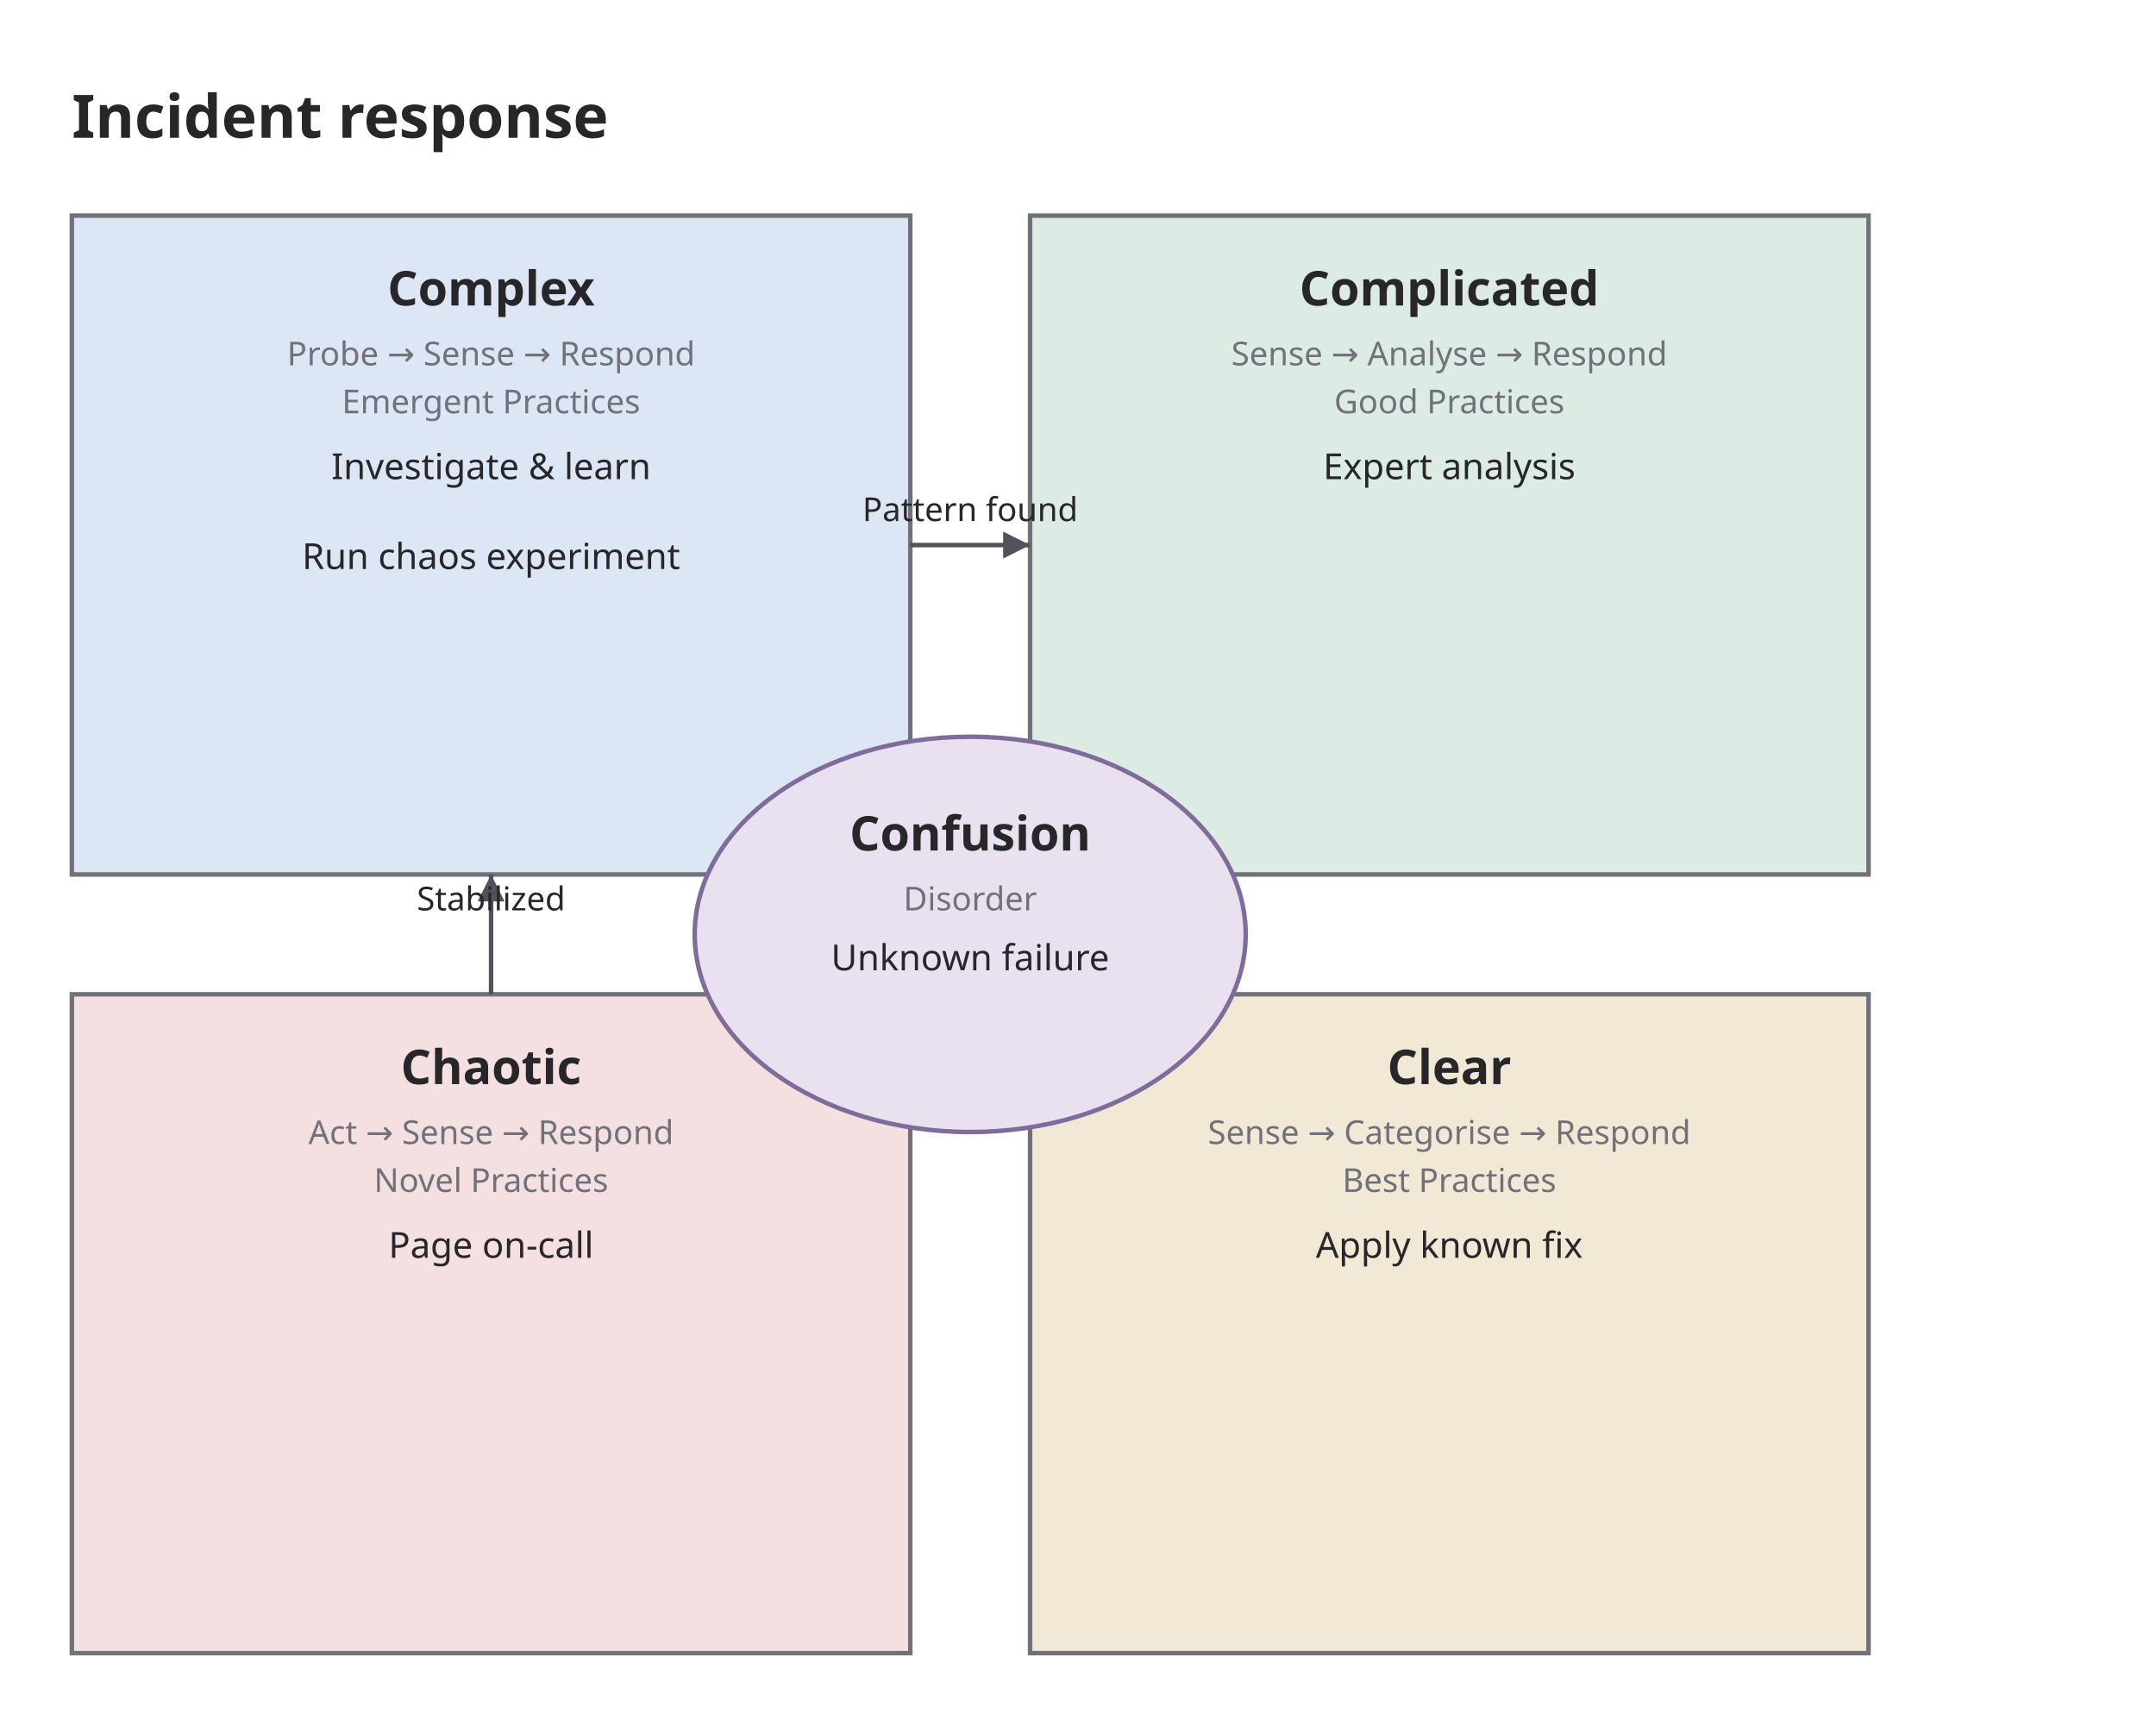
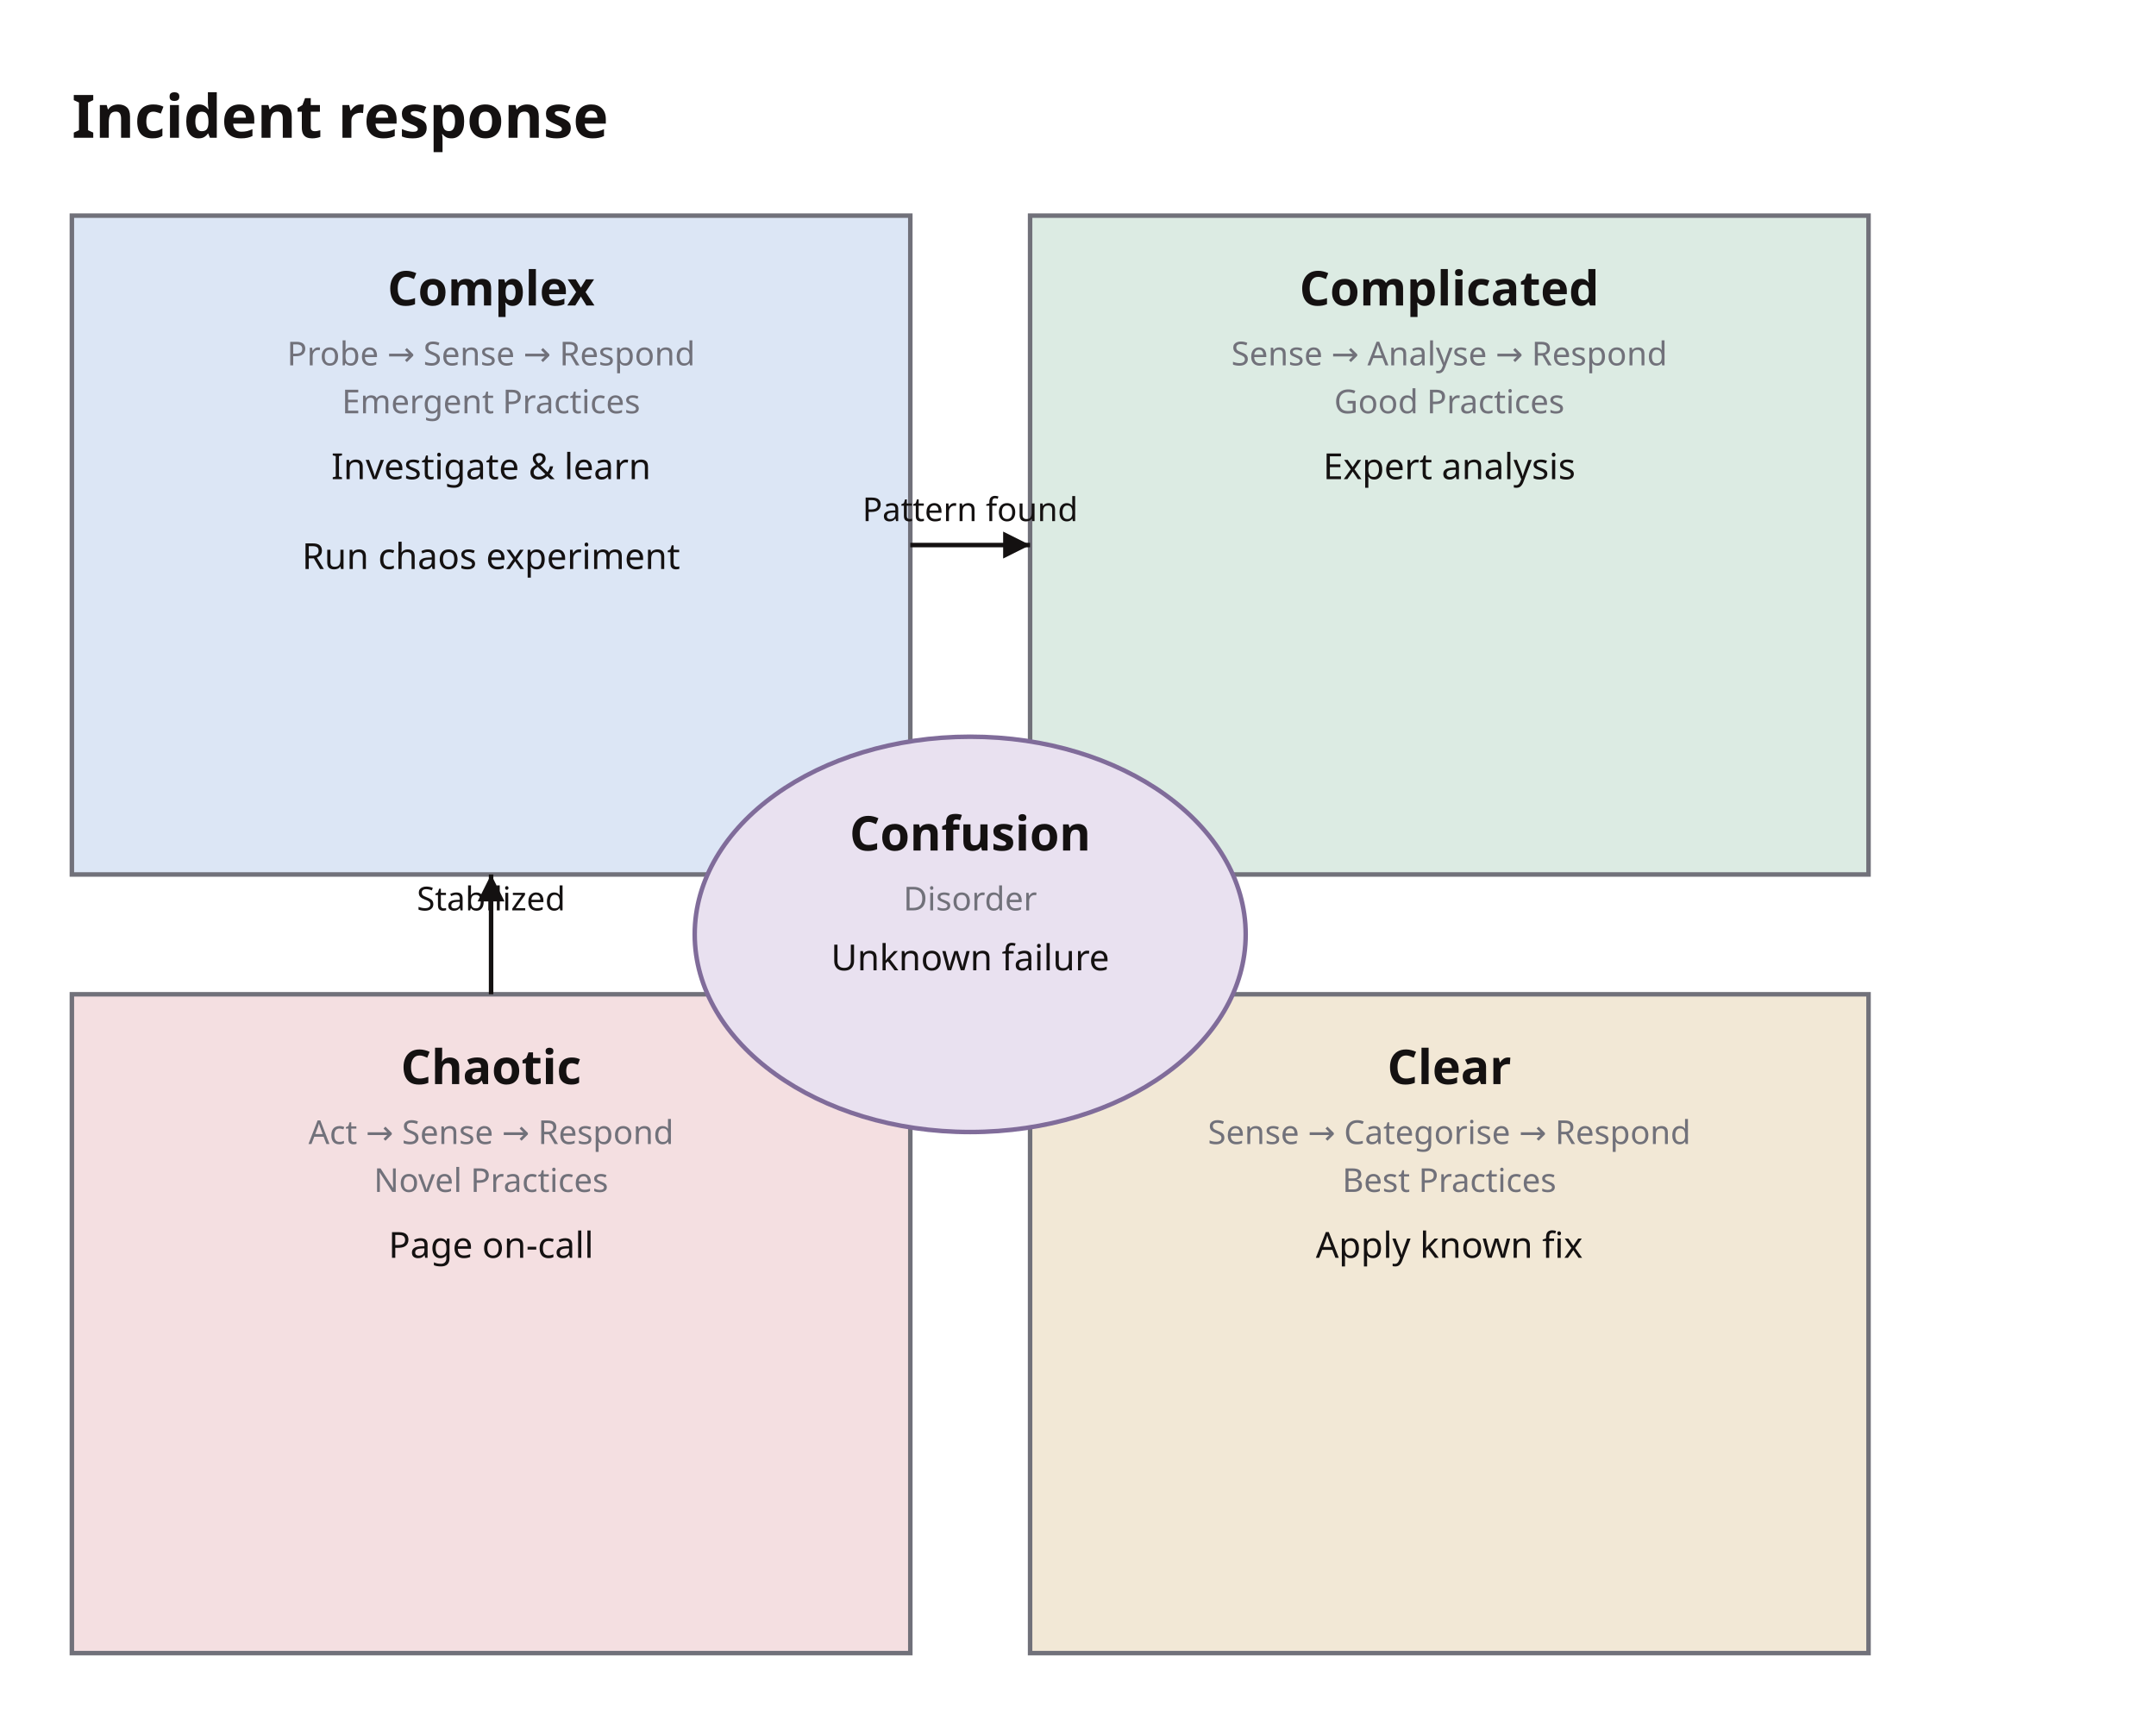
<svg xmlns="http://www.w3.org/2000/svg" width="720" height="576" viewBox="0 0 720 576" role="img">
-   <text x="24" y="46" text-anchor="start" font-family="sans-serif" font-size="20" font-weight="600" fill="#27272a">Incident response</text>
+   <text x="24" y="46" text-anchor="start" font-family="sans-serif" font-size="20" font-weight="600" fill="#141111">Incident response</text>
  <rect x="24" y="72" width="280" height="220" rx="0" fill="#dce6f5" stroke="#71717a" stroke-width="1.5" />
  <rect x="344" y="72" width="280" height="220" rx="0" fill="#dcebe3" stroke="#71717a" stroke-width="1.5" />
  <rect x="24" y="332" width="280" height="220" rx="0" fill="#f4dfe1" stroke="#71717a" stroke-width="1.5" />
  <rect x="344" y="332" width="280" height="220" rx="0" fill="#f2e8d6" stroke="#71717a" stroke-width="1.5" />
  <ellipse cx="324" cy="312" rx="92" ry="66" fill="#e9e1f0" fill-opacity="1" stroke="#806c9a" stroke-width="1.5" />
-   <line x1="304" y1="182" x2="344" y2="182" stroke="#52525b" stroke-width="1.5" fill="none" />
-   <polygon points="344,182 335,186.5 335,177.5" fill="#52525b" />
-   <text x="324" y="174" text-anchor="middle" font-family="sans-serif" font-size="11" font-weight="400" fill="#27272a">Pattern found</text>
-   <line x1="164" y1="332" x2="164" y2="292" stroke="#52525b" stroke-width="1.5" fill="none" />
-   <polygon points="164,292 168.5,301 159.5,301" fill="#52525b" />
-   <text x="164" y="304" text-anchor="middle" font-family="sans-serif" font-size="11" font-weight="400" fill="#27272a">Stabilized</text>
-   <text x="164" y="102" text-anchor="middle" font-family="sans-serif" font-size="16" font-weight="600" fill="#27272a">Complex</text>
+   <line x1="304" y1="182" x2="344" y2="182" stroke="#141111" stroke-width="1.5" fill="none" />
+   <polygon points="344,182 335,186.5 335,177.5" fill="#141111" />
+   <text x="324" y="174" text-anchor="middle" font-family="sans-serif" font-size="11" font-weight="400" fill="#141111">Pattern found</text>
+   <line x1="164" y1="332" x2="164" y2="292" stroke="#141111" stroke-width="1.5" fill="none" />
+   <polygon points="164,292 168.5,301 159.5,301" fill="#141111" />
+   <text x="164" y="304" text-anchor="middle" font-family="sans-serif" font-size="11" font-weight="400" fill="#141111">Stabilized</text>
+   <text x="164" y="102" text-anchor="middle" font-family="sans-serif" font-size="16" font-weight="600" fill="#141111">Complex</text>
  <text x="164" y="122" text-anchor="middle" font-family="sans-serif" font-size="11" font-weight="400" fill="#71717a">Probe → Sense → Respond</text>
  <text x="164" y="138" text-anchor="middle" font-family="sans-serif" font-size="11" font-weight="400" fill="#71717a">Emergent Practices</text>
-   <text x="164" y="160" text-anchor="middle" font-family="sans-serif" font-size="12" font-weight="400" fill="#27272a">Investigate &amp; learn</text>
-   <text x="164" y="190" text-anchor="middle" font-family="sans-serif" font-size="12" font-weight="400" fill="#27272a">Run chaos experiment</text>
-   <text x="484" y="102" text-anchor="middle" font-family="sans-serif" font-size="16" font-weight="600" fill="#27272a">Complicated</text>
+   <text x="164" y="160" text-anchor="middle" font-family="sans-serif" font-size="12" font-weight="400" fill="#141111">Investigate &amp; learn</text>
+   <text x="164" y="190" text-anchor="middle" font-family="sans-serif" font-size="12" font-weight="400" fill="#141111">Run chaos experiment</text>
+   <text x="484" y="102" text-anchor="middle" font-family="sans-serif" font-size="16" font-weight="600" fill="#141111">Complicated</text>
  <text x="484" y="122" text-anchor="middle" font-family="sans-serif" font-size="11" font-weight="400" fill="#71717a">Sense → Analyse → Respond</text>
  <text x="484" y="138" text-anchor="middle" font-family="sans-serif" font-size="11" font-weight="400" fill="#71717a">Good Practices</text>
-   <text x="484" y="160" text-anchor="middle" font-family="sans-serif" font-size="12" font-weight="400" fill="#27272a">Expert analysis</text>
-   <text x="484" y="362" text-anchor="middle" font-family="sans-serif" font-size="16" font-weight="600" fill="#27272a">Clear</text>
+   <text x="484" y="160" text-anchor="middle" font-family="sans-serif" font-size="12" font-weight="400" fill="#141111">Expert analysis</text>
+   <text x="484" y="362" text-anchor="middle" font-family="sans-serif" font-size="16" font-weight="600" fill="#141111">Clear</text>
  <text x="484" y="382" text-anchor="middle" font-family="sans-serif" font-size="11" font-weight="400" fill="#71717a">Sense → Categorise → Respond</text>
  <text x="484" y="398" text-anchor="middle" font-family="sans-serif" font-size="11" font-weight="400" fill="#71717a">Best Practices</text>
-   <text x="484" y="420" text-anchor="middle" font-family="sans-serif" font-size="12" font-weight="400" fill="#27272a">Apply known fix</text>
-   <text x="164" y="362" text-anchor="middle" font-family="sans-serif" font-size="16" font-weight="600" fill="#27272a">Chaotic</text>
+   <text x="484" y="420" text-anchor="middle" font-family="sans-serif" font-size="12" font-weight="400" fill="#141111">Apply known fix</text>
+   <text x="164" y="362" text-anchor="middle" font-family="sans-serif" font-size="16" font-weight="600" fill="#141111">Chaotic</text>
  <text x="164" y="382" text-anchor="middle" font-family="sans-serif" font-size="11" font-weight="400" fill="#71717a">Act → Sense → Respond</text>
  <text x="164" y="398" text-anchor="middle" font-family="sans-serif" font-size="11" font-weight="400" fill="#71717a">Novel Practices</text>
-   <text x="164" y="420" text-anchor="middle" font-family="sans-serif" font-size="12" font-weight="400" fill="#27272a">Page on-call</text>
-   <text x="324" y="284" text-anchor="middle" font-family="sans-serif" font-size="16" font-weight="600" fill="#27272a">Confusion</text>
+   <text x="164" y="420" text-anchor="middle" font-family="sans-serif" font-size="12" font-weight="400" fill="#141111">Page on-call</text>
+   <text x="324" y="284" text-anchor="middle" font-family="sans-serif" font-size="16" font-weight="600" fill="#141111">Confusion</text>
  <text x="324" y="304" text-anchor="middle" font-family="sans-serif" font-size="11" font-weight="400" fill="#71717a">Disorder</text>
-   <text x="324" y="324" text-anchor="middle" font-family="sans-serif" font-size="12" font-weight="400" fill="#27272a">Unknown failure</text>
+   <text x="324" y="324" text-anchor="middle" font-family="sans-serif" font-size="12" font-weight="400" fill="#141111">Unknown failure</text>
</svg>
